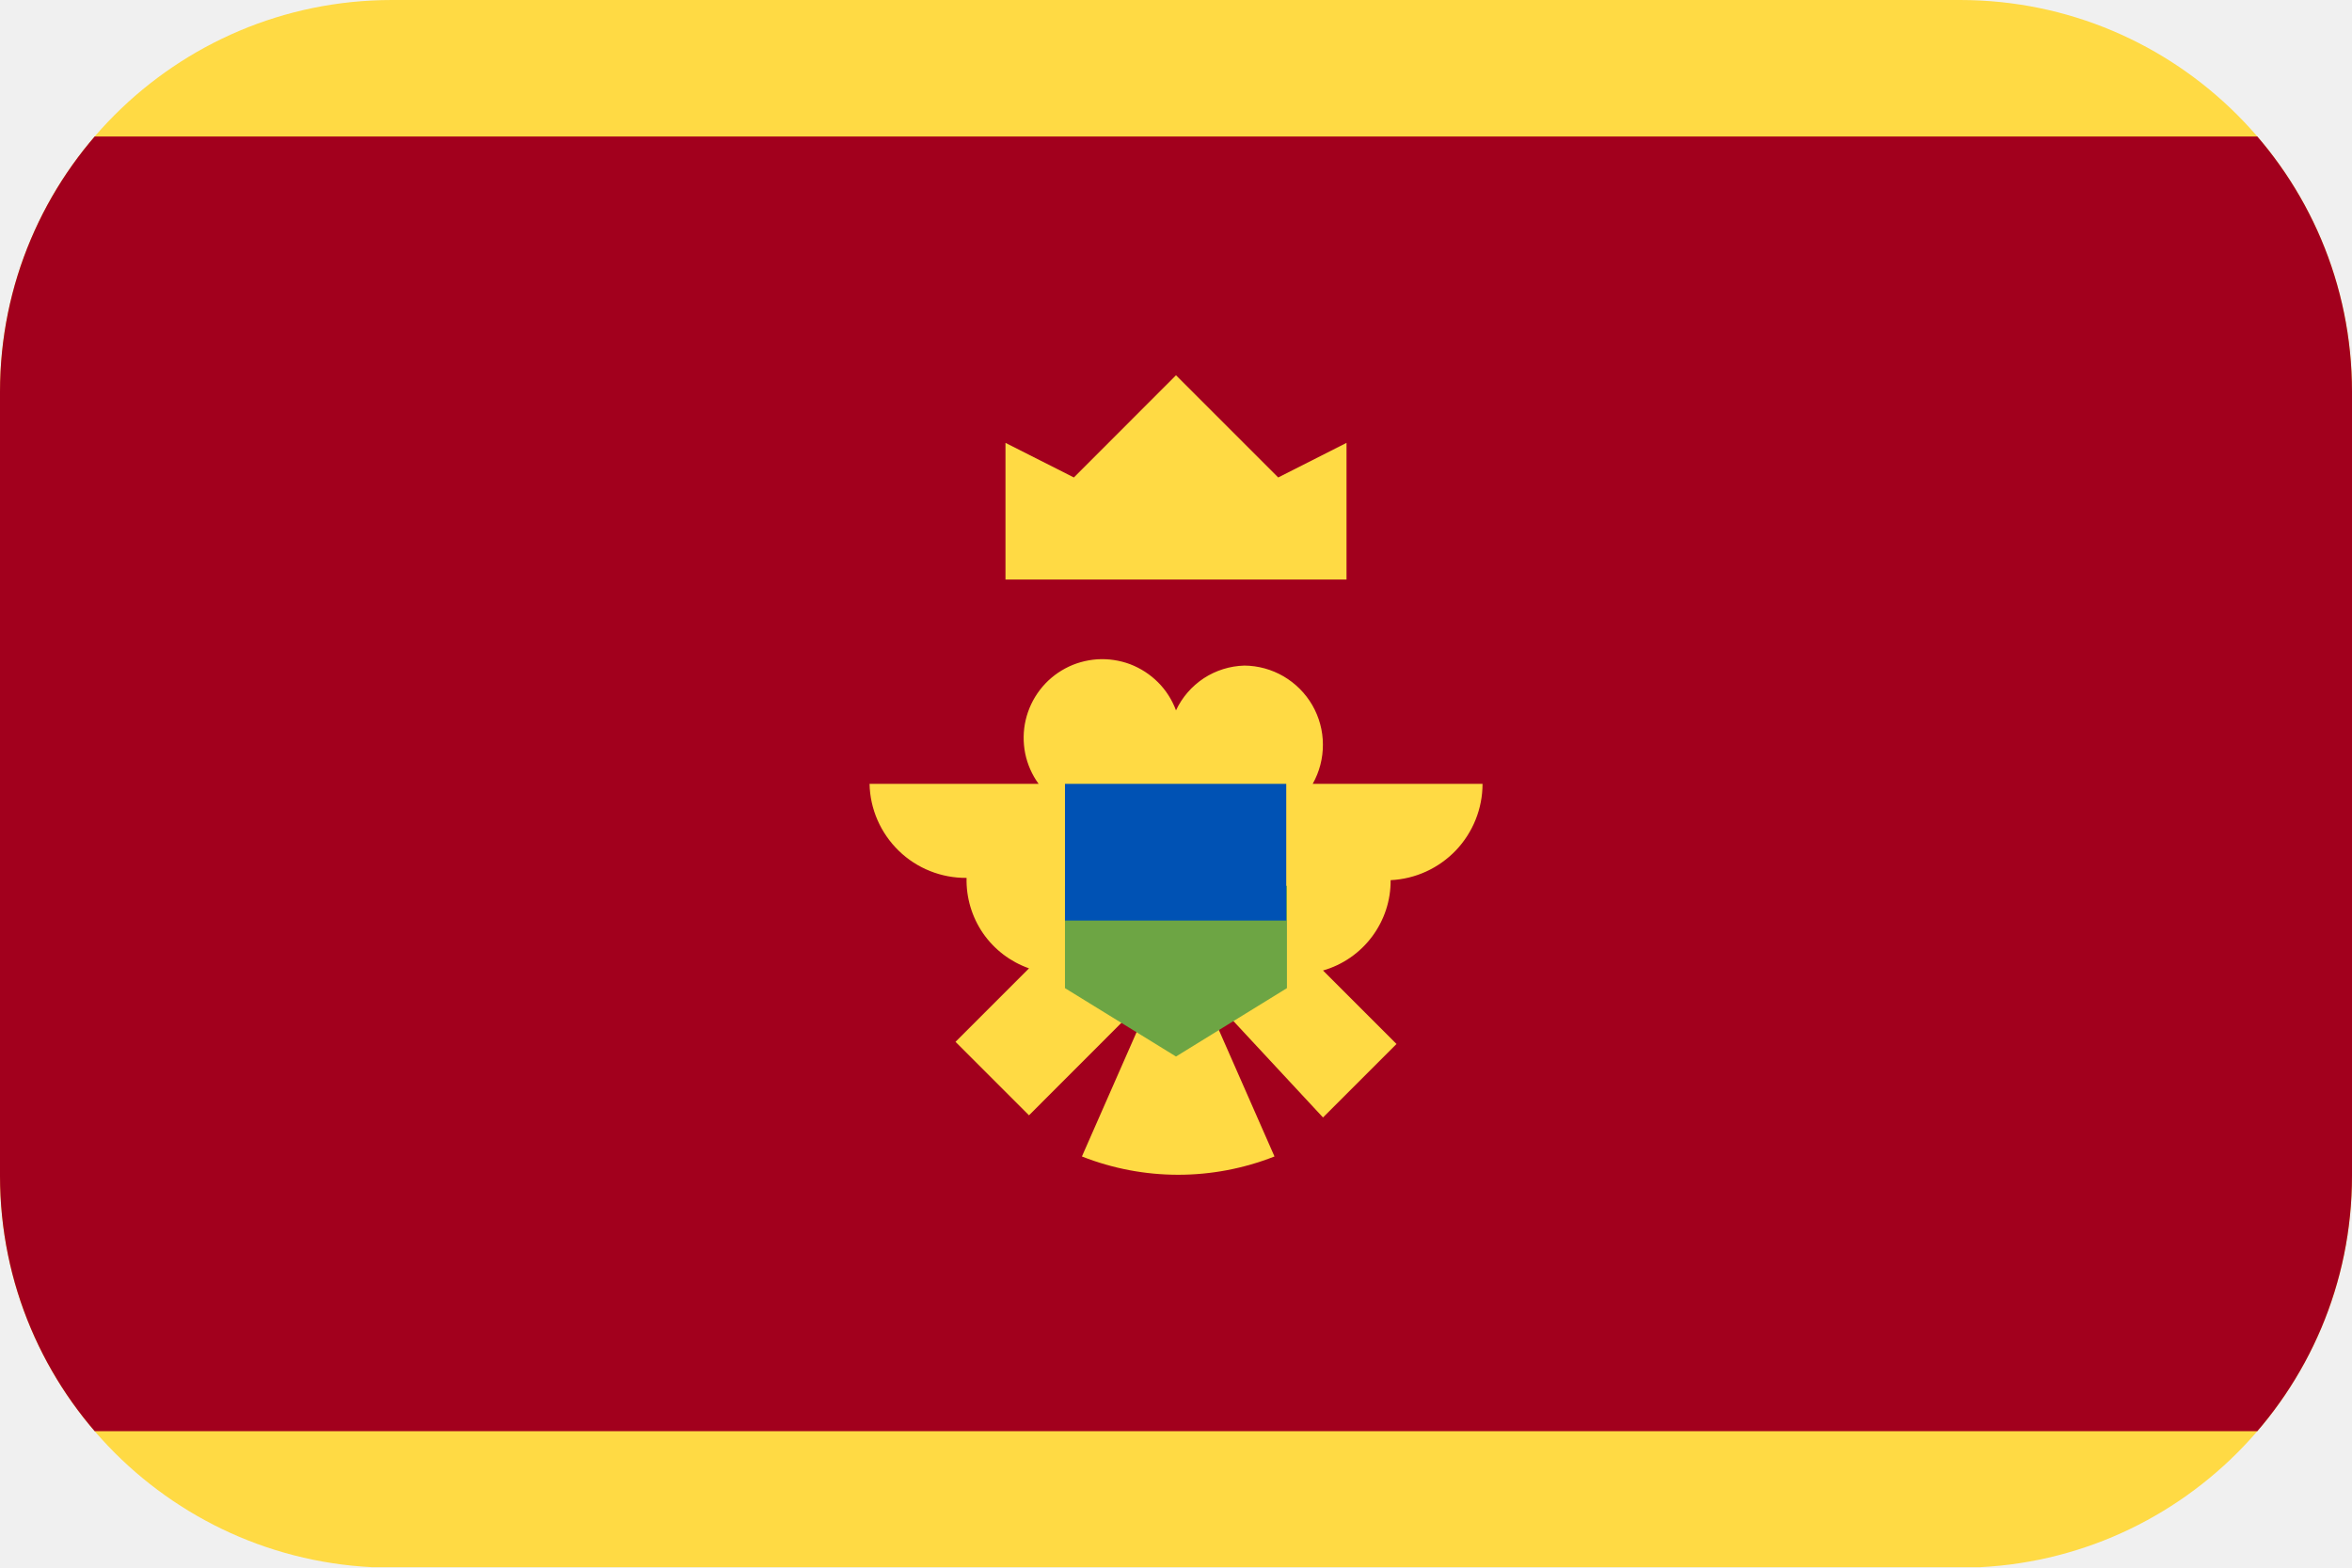
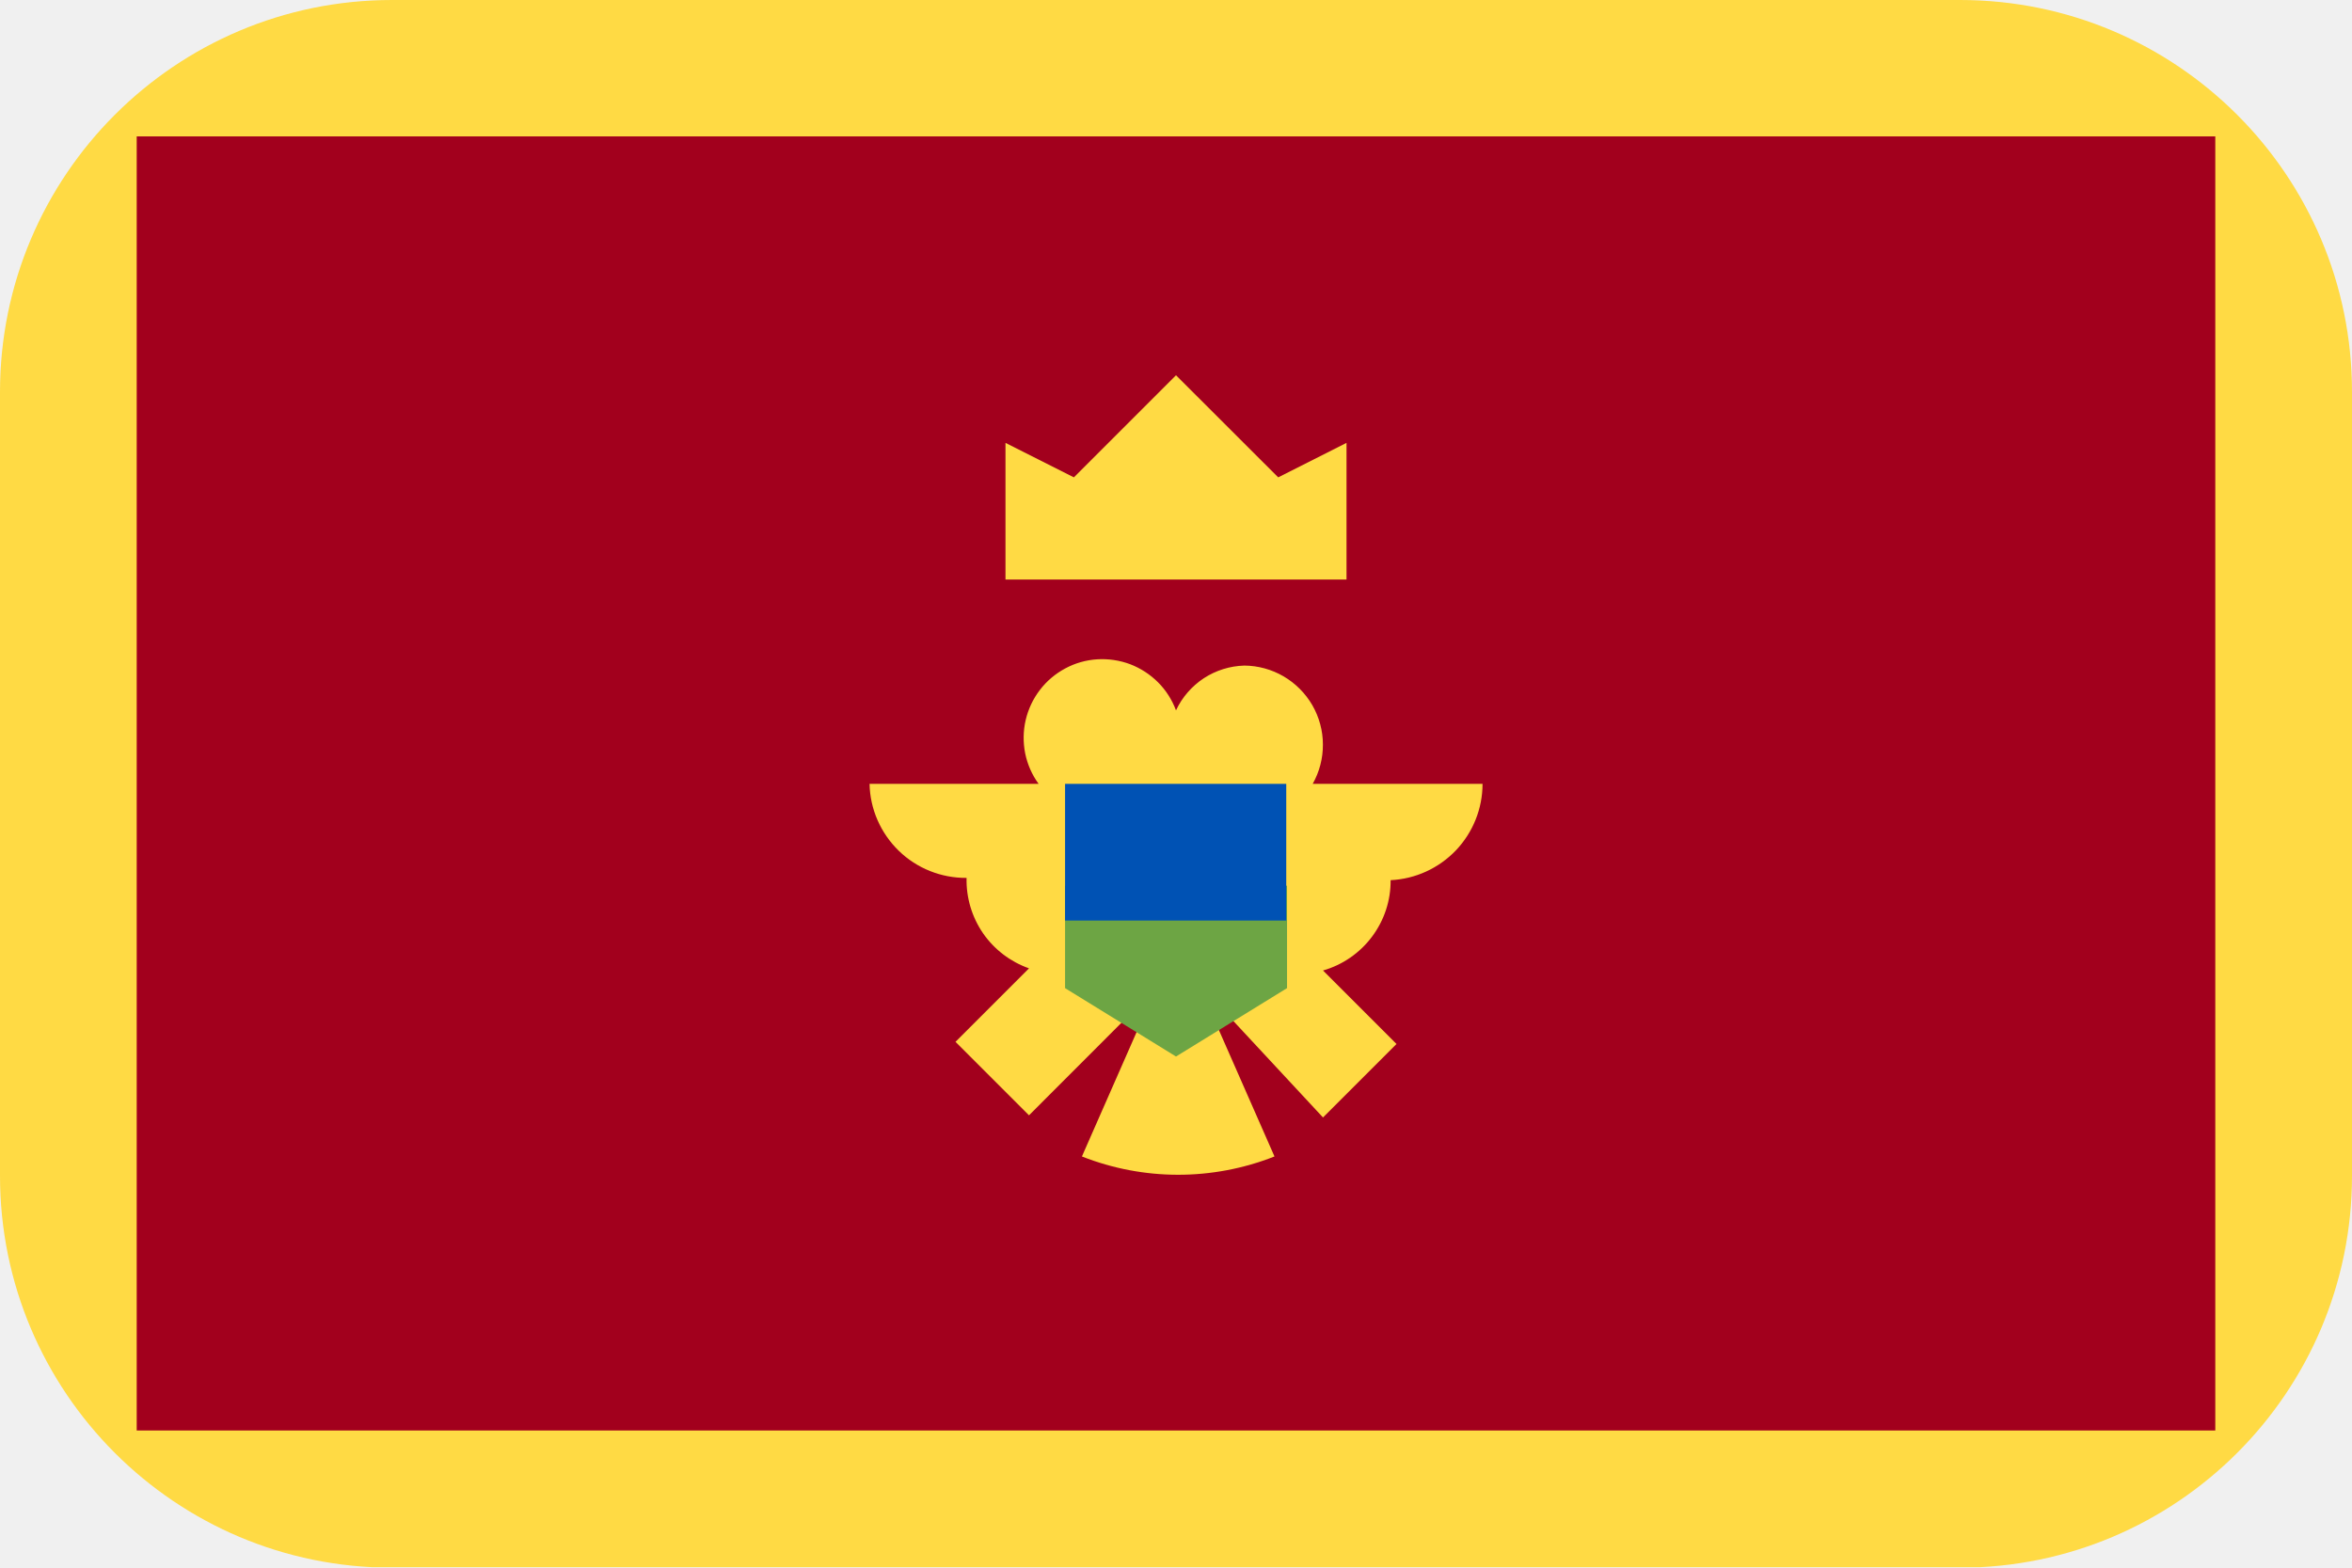
<svg xmlns="http://www.w3.org/2000/svg" width="auto" height="auto" viewBox="0 0 24 16" fill="none">
  <g id="ME">
    <g clip-path="url(#clip0_2253_3191)">
-       <path id="Vector" d="M24 -0.003H0V15.995H24V-0.003Z" fill="#FFDA44" />
-       <path id="Vector_2" d="M24 1.393H0V14.607H24V1.393Z" fill="#A2001D" />
-       <path id="Vector_3" d="M10.26 5.915H13.74V4.52L13.043 4.873L12 3.83L10.958 4.873L10.26 4.52V5.915V5.915ZM15.128 8H13.395C13.464 7.877 13.5 7.739 13.499 7.598C13.499 7.457 13.461 7.319 13.391 7.197C13.32 7.075 13.219 6.974 13.098 6.903C12.976 6.832 12.838 6.794 12.698 6.793C12.55 6.797 12.407 6.842 12.284 6.922C12.161 7.003 12.062 7.117 12 7.25C11.96 7.143 11.898 7.045 11.817 6.964C11.736 6.883 11.639 6.82 11.532 6.779C11.425 6.739 11.31 6.722 11.196 6.729C11.082 6.737 10.97 6.768 10.87 6.822C10.769 6.876 10.68 6.951 10.611 7.042C10.541 7.133 10.492 7.238 10.466 7.349C10.44 7.461 10.439 7.577 10.461 7.689C10.484 7.801 10.53 7.907 10.598 8H8.873C8.878 8.258 8.986 8.503 9.171 8.683C9.356 8.863 9.605 8.962 9.863 8.96C9.858 9.161 9.917 9.359 10.031 9.525C10.146 9.691 10.31 9.816 10.5 9.883L9.75 10.633L10.5 11.383L11.55 10.332L11.67 10.37L11.04 11.803C11.671 12.052 12.374 12.052 13.005 11.803L12.375 10.37L12.503 10.332L13.5 11.405L14.25 10.655L13.5 9.905C13.7 9.848 13.876 9.726 14 9.56C14.125 9.393 14.192 9.191 14.19 8.983C14.443 8.971 14.681 8.862 14.856 8.679C15.03 8.496 15.128 8.253 15.128 8V8Z" fill="#FFDA44" />
-       <path id="Vector_4" d="M12 8.525L10.867 9.043V10.085L12 10.783L13.132 10.085V9.043L12 8.525Z" fill="#6DA544" />
-       <path id="Vector_5" d="M13.125 8H10.867V9.395H13.125V8Z" fill="#0052B4" />
+       <path d="M24 -0.003H0V15.995H24V-0.003Z" fill="#FFDA44" />
+       <path d="M22.605 1.392H1.395V14.6H22.605V1.392Z" fill="#A2001D" />
+       <path d="M10.26 5.915H13.74V4.52L13.043 4.872L12 3.83L10.958 4.872L10.26 4.52V5.915Z" fill="#FFDA44" />
+       <path d="M15.128 8H13.395C13.464 7.877 13.5 7.739 13.499 7.598C13.499 7.457 13.461 7.319 13.391 7.197C13.32 7.075 13.219 6.974 13.098 6.903C12.976 6.832 12.838 6.794 12.698 6.793C12.55 6.797 12.407 6.842 12.284 6.922C12.161 7.003 12.062 7.117 12 7.25C11.96 7.143 11.898 7.045 11.817 6.964C11.736 6.883 11.639 6.82 11.532 6.779C11.425 6.739 11.31 6.722 11.196 6.729C11.082 6.736 10.97 6.768 10.87 6.822C10.769 6.876 10.68 6.951 10.611 7.042C10.541 7.133 10.492 7.238 10.466 7.349C10.44 7.461 10.439 7.577 10.461 7.689C10.484 7.801 10.53 7.907 10.598 8H8.873C8.878 8.258 8.986 8.503 9.171 8.683C9.356 8.863 9.605 8.962 9.863 8.96C9.858 9.161 9.917 9.359 10.031 9.525C10.146 9.691 10.31 9.816 10.5 9.883L9.75 10.633L10.5 11.383L11.55 10.332L11.67 10.37L11.04 11.803C11.671 12.052 12.374 12.052 13.005 11.803L12.375 10.37L12.503 10.332L13.5 11.405L14.25 10.655L13.5 9.905C13.7 9.848 13.876 9.726 14 9.56C14.125 9.393 14.192 9.191 14.19 8.983C14.443 8.971 14.681 8.862 14.856 8.679C15.03 8.496 15.128 8.253 15.128 8Z" fill="#FFDA44" />
+       <path d="M12 8.525L10.868 9.042V10.085L12 10.783L13.133 10.085V9.042L12 8.525Z" fill="#6DA544" />
+       <path d="M13.125 8H10.868V9.395H13.125V8Z" fill="#0052B4" />
    </g>
  </g>
  <defs>
    <clipPath id="clip0_2253_3191">
      <rect width="24" height="16" rx="4" fill="white" />
    </clipPath>
  </defs>
</svg>
